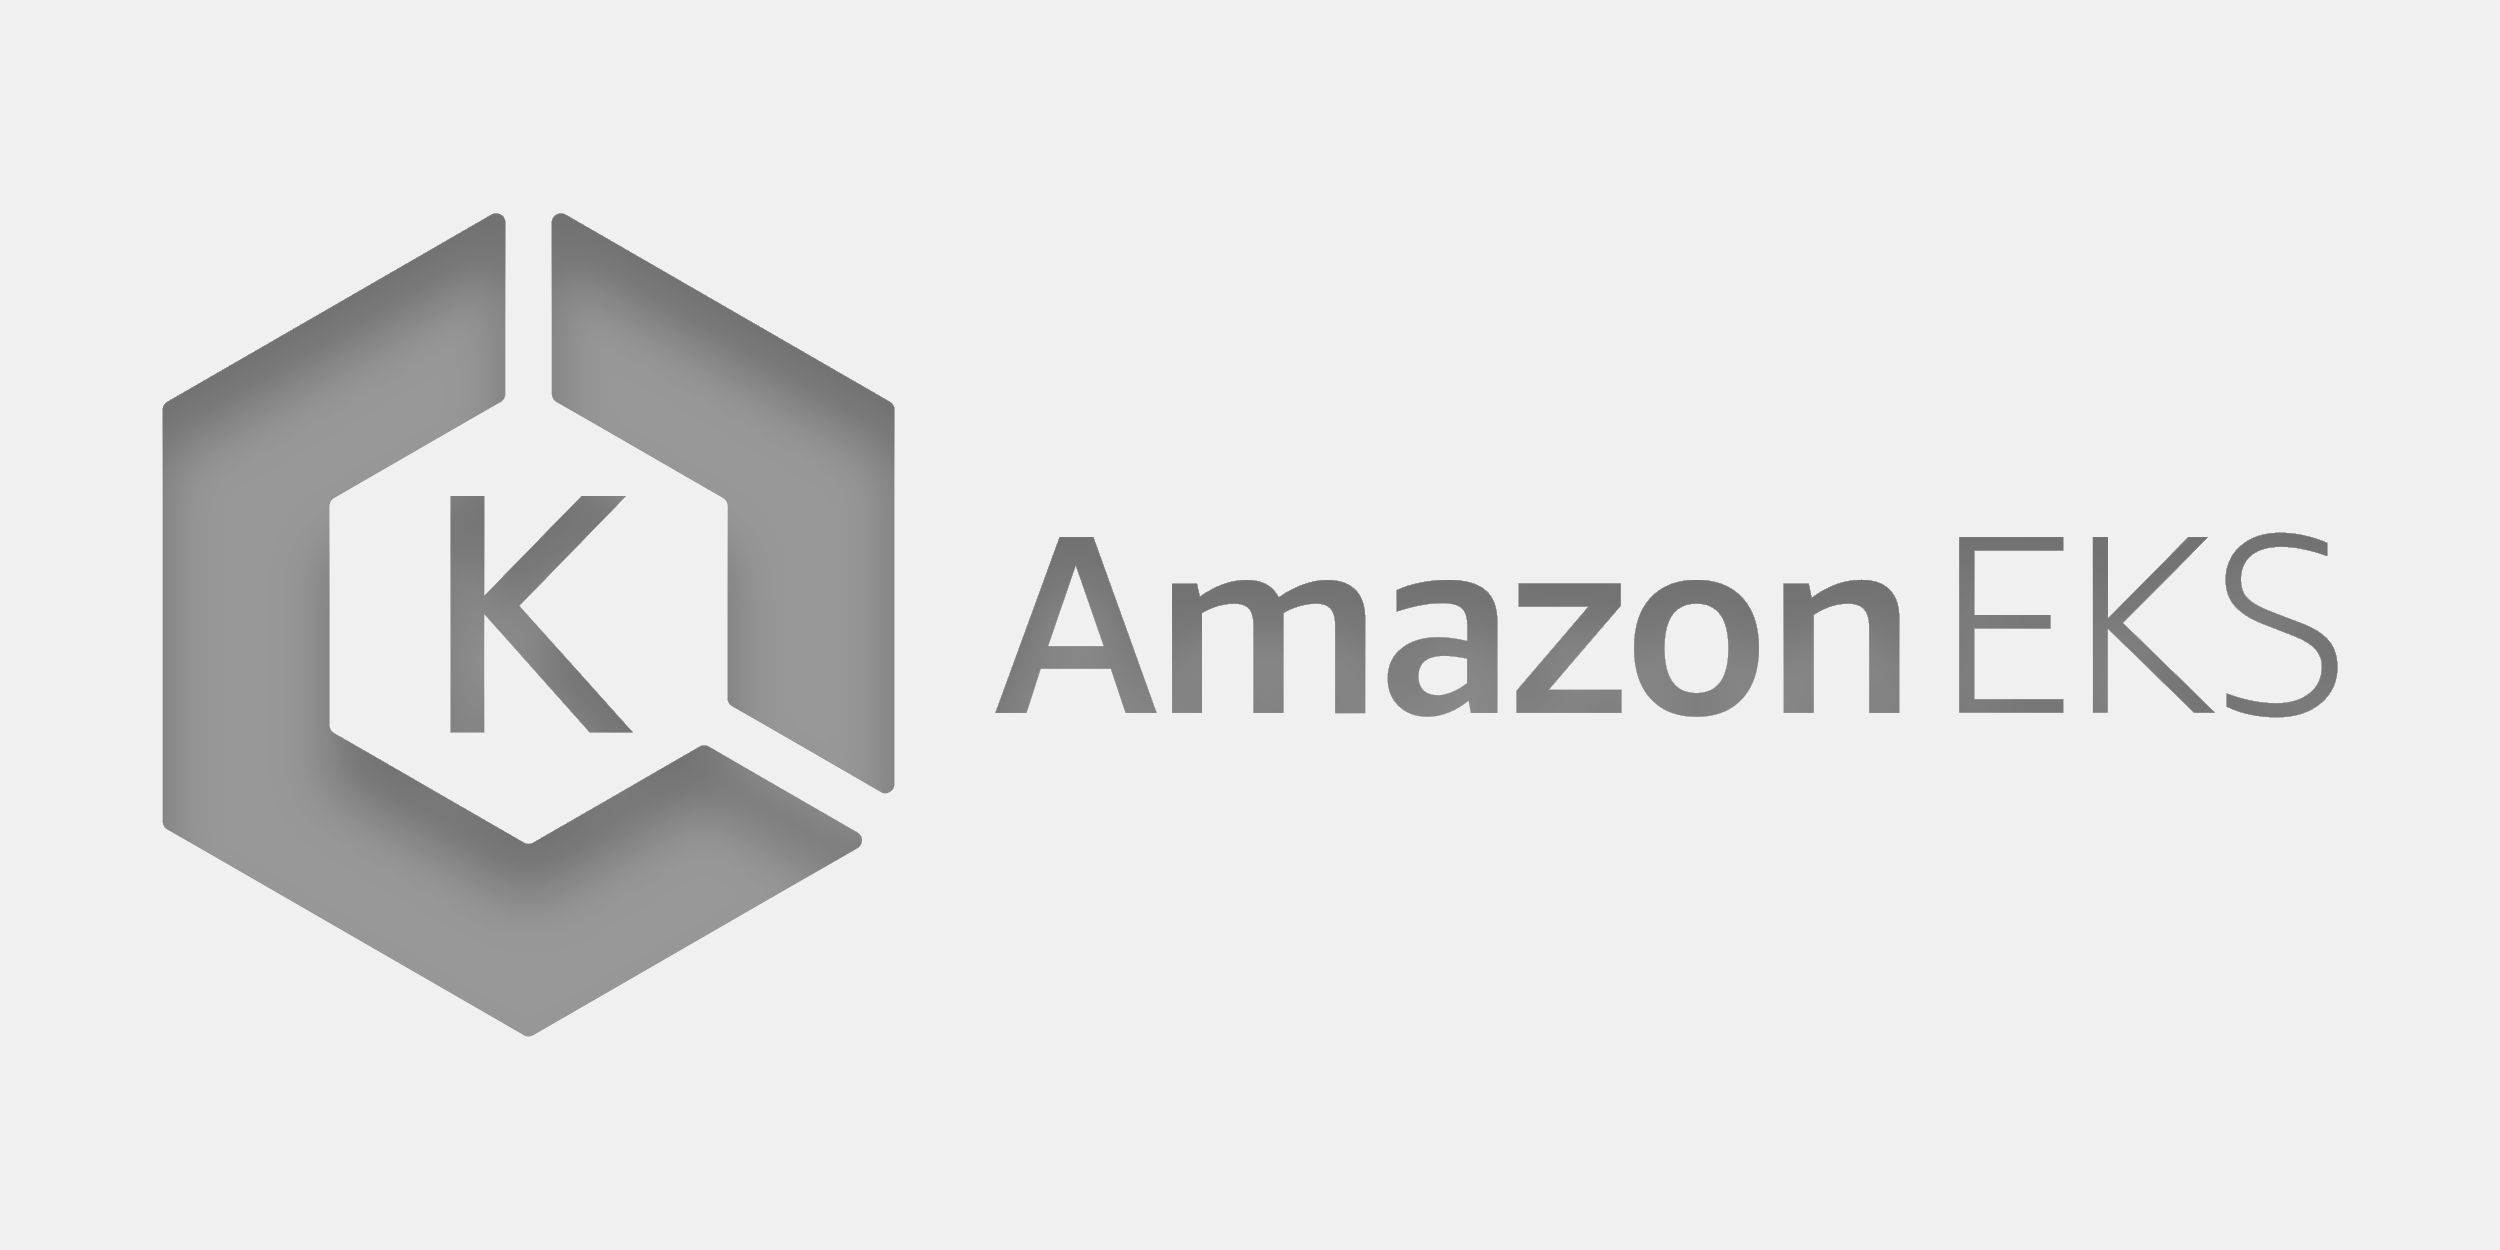
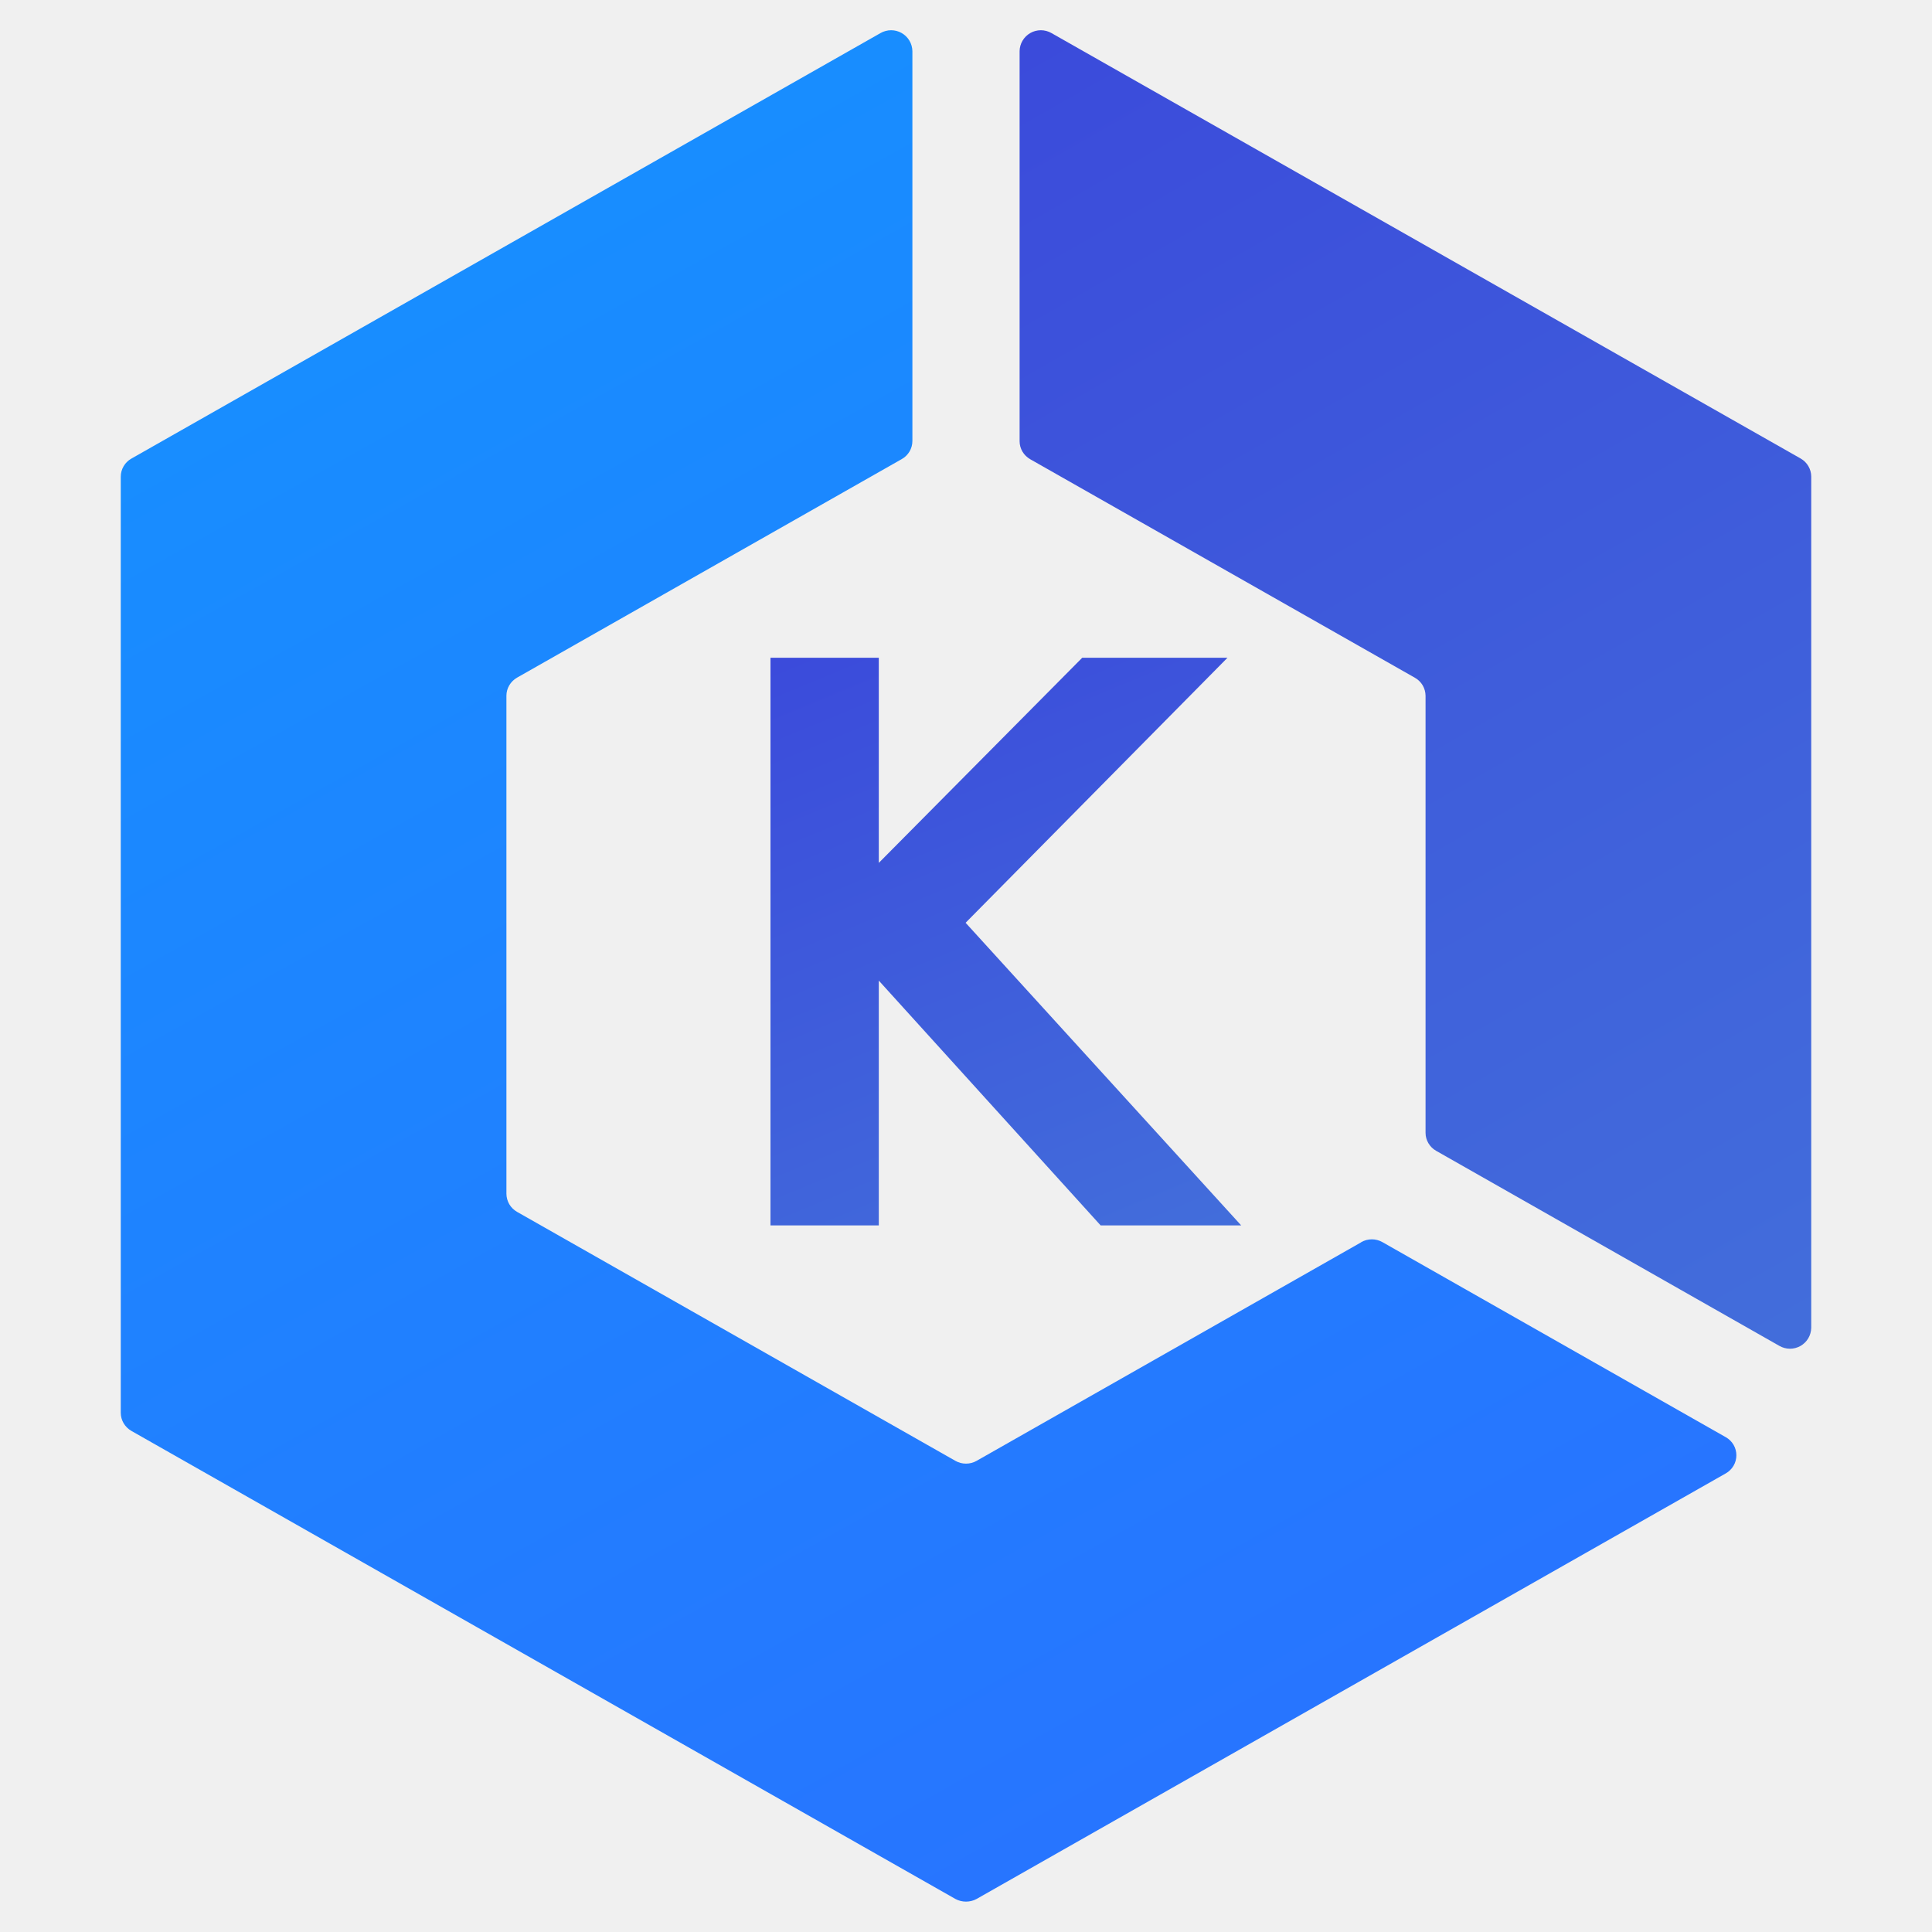
- <svg xmlns="http://www.w3.org/2000/svg" width="180" height="90" viewBox="0 0 180 90" fill="none">
-   <g filter="url(#filter0_i_1622_3329)">
-     <path d="M75.456 46.526H79.474L77.456 40.681L75.456 46.526ZM81.044 51.33L79.983 48.151H74.925L73.902 51.33H71.672L76.302 38.671H78.713L83.273 51.33H81.044ZM96.134 51.33V45.029C96.134 44.468 96.024 44.067 95.805 43.824C95.587 43.58 95.225 43.459 94.728 43.459C94.35 43.459 93.948 43.522 93.522 43.649C93.131 43.762 92.757 43.925 92.408 44.134V51.33H90.252V45.029C90.252 44.468 90.143 44.067 89.924 43.824C89.705 43.58 89.343 43.459 88.846 43.459C88.459 43.464 88.076 43.522 87.705 43.633C87.297 43.747 86.907 43.916 86.544 44.135V51.332H84.389V42.036H86.18L86.379 42.968C86.987 42.553 87.562 42.25 88.103 42.056C88.627 41.864 89.18 41.766 89.738 41.764C90.871 41.764 91.65 42.184 92.059 43.024C93.278 42.184 94.447 41.764 95.567 41.764C96.429 41.764 97.1 41.996 97.576 42.467C98.052 42.938 98.289 43.615 98.289 44.507V51.339H96.134M103.443 50.068C103.788 50.068 104.15 49.994 104.529 49.84C104.929 49.676 105.302 49.453 105.634 49.176V47.422C105.003 47.289 104.446 47.223 103.975 47.223C102.74 47.223 102.123 47.715 102.123 48.702C102.123 49.128 102.239 49.46 102.48 49.697C102.72 49.934 103.043 50.053 103.475 50.053L103.443 50.068ZM105.907 51.328L105.741 50.433C105.321 50.796 104.843 51.086 104.327 51.292C103.808 51.499 103.294 51.602 102.785 51.602C101.932 51.602 101.243 51.347 100.712 50.834C100.181 50.322 99.916 49.674 99.916 48.844C99.916 47.944 100.241 47.226 100.911 46.689C101.581 46.152 102.437 45.885 103.531 45.885C104.194 45.885 104.882 45.976 105.65 46.158V45.08C105.65 44.459 105.518 44.028 105.249 43.784C104.98 43.54 104.513 43.419 103.843 43.419C102.893 43.419 101.803 43.618 100.573 44.021V42.505C101.03 42.273 101.593 42.091 102.256 41.958C102.914 41.826 103.583 41.759 104.254 41.759C105.469 41.759 106.365 42.003 106.94 42.489C107.516 42.974 107.806 43.737 107.806 44.772V51.33H105.924M109.19 51.33V49.738L114.381 43.674H109.363V42.016H116.687V43.605L111.5 49.669H116.744V51.327H109.197M122.144 49.904C123.678 49.904 124.446 48.826 124.446 46.671C124.446 44.528 123.678 43.457 122.144 43.457C120.611 43.457 119.843 44.528 119.843 46.671C119.843 48.826 120.611 49.904 122.144 49.904ZM122.144 51.604C120.732 51.604 119.629 51.169 118.838 50.297C118.047 49.425 117.654 48.221 117.654 46.671C117.654 45.12 118.049 43.918 118.841 43.056C119.634 42.194 120.735 41.759 122.148 41.759C123.56 41.759 124.662 42.19 125.454 43.056C126.247 43.921 126.641 45.129 126.641 46.671C126.641 48.213 126.243 49.427 125.454 50.297C124.665 51.168 123.56 51.604 122.148 51.604M134.584 51.33V45.175C134.584 44.578 134.463 44.144 134.219 43.868C133.976 43.593 133.586 43.457 133.05 43.457C132.246 43.457 131.425 43.722 130.585 44.26V51.328H128.429V42.031H130.22L130.439 43.054C131.599 42.192 132.76 41.757 134.02 41.757C134.909 41.757 135.586 41.989 136.048 42.46C136.511 42.931 136.745 43.608 136.745 44.5V51.332H134.589M141.068 51.33V38.67H148.54V39.638H142.146V44.281H147.626V45.249H142.146V50.345H148.54V51.314H141.068M150.695 51.314V38.67H151.773V44.533L157.582 38.67H158.971L152.833 44.843L159.466 51.31H157.985L151.757 45.246V51.31H150.679M162.973 44.938C162.036 44.573 161.348 44.137 160.908 43.633C160.469 43.129 160.25 42.505 160.25 41.759C160.25 40.764 160.611 39.93 161.336 39.302C162.061 38.673 163.014 38.361 164.195 38.361C164.763 38.365 165.33 38.43 165.885 38.554C166.475 38.681 167.032 38.862 167.556 39.093V40.025C166.312 39.587 165.211 39.366 164.25 39.366C163.311 39.366 162.591 39.57 162.094 39.98C161.596 40.389 161.344 40.97 161.344 41.724C161.344 42.15 161.421 42.495 161.573 42.756C161.726 43.016 161.975 43.253 162.323 43.469C162.671 43.684 163.165 43.911 163.812 44.154L165.768 44.903C166.647 45.243 167.284 45.661 167.687 46.153C168.09 46.646 168.289 47.264 168.289 48.007C168.305 48.508 168.205 49.005 167.998 49.462C167.79 49.917 167.481 50.32 167.093 50.637C166.297 51.307 165.244 51.642 163.943 51.642C162.591 51.642 161.386 51.387 160.328 50.876V49.944C161.605 50.408 162.782 50.64 163.853 50.64C164.848 50.64 165.671 50.403 166.274 49.927C166.878 49.451 167.178 48.806 167.178 47.991C167.187 47.516 167.01 47.057 166.684 46.712C166.355 46.359 165.825 46.042 165.095 45.762L162.976 44.94" fill="black" fill-opacity="0.37" />
-     <mask id="mask0_1622_3329" style="mask-type:luminance" maskUnits="userSpaceOnUse" x="32" y="35" width="14" height="18">
-       <path d="M32.434 35.709H34.868V42.888L41.877 35.709H45.09L37.399 43.618L45.576 52.746H42.462L34.868 44.227V52.746H32.434L32.434 35.709Z" fill="white" />
-     </mask>
-     <g mask="url(#mask0_1622_3329)">
-       <path d="M32.434 35.709H34.868V42.888L41.877 35.709H45.09L37.399 43.618L45.576 52.746H42.462L34.868 44.227V52.746H32.434V35.708" fill="black" fill-opacity="0.37" />
-     </g>
-     <mask id="mask1_1622_3329" style="mask-type:luminance" maskUnits="userSpaceOnUse" x="39" y="15" width="26" height="43">
-       <path d="M40.061 28.947L52.048 35.868C52.149 35.926 52.232 36.01 52.29 36.11C52.348 36.211 52.379 36.325 52.379 36.441V50.283C52.379 50.519 52.506 50.737 52.71 50.855L63.407 57.032C63.848 57.287 64.399 56.967 64.399 56.459V29.5C64.399 29.264 64.273 29.046 64.07 28.927L40.723 15.448C40.282 15.194 39.73 15.513 39.73 16.022V28.375C39.73 28.611 39.857 28.829 40.062 28.947H40.061Z" fill="white" />
-     </mask>
-     <g mask="url(#mask1_1622_3329)">
-       <path d="M40.061 28.947L52.048 35.868C52.149 35.926 52.232 36.01 52.29 36.11C52.348 36.211 52.379 36.325 52.379 36.441V50.283C52.379 50.519 52.506 50.737 52.71 50.855L63.407 57.032C63.848 57.287 64.399 56.967 64.399 56.459V29.5C64.399 29.264 64.273 29.046 64.07 28.927L40.723 15.448C40.282 15.194 39.73 15.513 39.73 16.022V28.375C39.73 28.611 39.857 28.829 40.062 28.947" fill="black" fill-opacity="0.37" />
-     </g>
-     <mask id="mask2_1622_3329" style="mask-type:luminance" maskUnits="userSpaceOnUse" x="11" y="15" width="52" height="60">
-       <path d="M50.374 53.752L38.387 60.673C38.182 60.791 37.93 60.791 37.725 60.673L24.065 52.786C23.965 52.728 23.881 52.645 23.823 52.544C23.765 52.443 23.734 52.329 23.734 52.213V36.439C23.734 36.323 23.765 36.209 23.823 36.109C23.881 36.008 23.965 35.925 24.065 35.867L36.053 28.946C36.153 28.888 36.237 28.805 36.295 28.704C36.353 28.604 36.384 28.49 36.384 28.374V16.021C36.384 15.512 35.832 15.194 35.391 15.447L12.044 28.927C11.84 29.046 11.715 29.264 11.715 29.5V59.154C11.715 59.39 11.841 59.608 12.044 59.727L37.725 74.553C37.93 74.672 38.182 74.672 38.387 74.553L61.733 61.074C62.174 60.82 62.174 60.183 61.733 59.929L51.036 53.752C50.83 53.634 50.578 53.634 50.374 53.752Z" fill="white" />
-     </mask>
-     <g mask="url(#mask2_1622_3329)">
-       <path d="M50.374 53.752L38.387 60.673C38.182 60.791 37.93 60.791 37.725 60.673L24.065 52.786C23.965 52.728 23.881 52.645 23.823 52.544C23.765 52.443 23.734 52.329 23.734 52.213V36.439C23.734 36.323 23.765 36.209 23.823 36.109C23.881 36.008 23.965 35.925 24.065 35.867L36.053 28.946C36.153 28.888 36.237 28.805 36.295 28.704C36.353 28.604 36.384 28.49 36.384 28.374V16.021C36.384 15.512 35.832 15.194 35.391 15.447L12.044 28.927C11.84 29.046 11.715 29.264 11.715 29.5V59.154C11.715 59.39 11.841 59.608 12.044 59.727L37.725 74.553C37.93 74.672 38.182 74.672 38.387 74.553L61.733 61.074C62.174 60.82 62.174 60.183 61.733 59.929L51.036 53.752C50.83 53.634 50.578 53.634 50.374 53.752Z" fill="black" fill-opacity="0.37" />
-     </g>
-   </g>
+ <svg xmlns="http://www.w3.org/2000/svg" width="59" height="59" viewBox="0 0 59 59" fill="none">
+   <path fill-rule="evenodd" clip-rule="evenodd" d="M23.529 37.421H26.837V29.946L33.611 37.421H37.903L29.488 28.18L37.486 20.086H33.05L26.837 26.351V20.086H23.529V37.421Z" fill="url(#paint0_linear_3681_541)" />
+   <path d="M31.461 14.024L43.21 20.698C43.307 20.753 43.389 20.833 43.446 20.929C43.502 21.026 43.533 21.135 43.534 21.247V34.596C43.534 34.817 43.656 35.031 43.859 35.145L54.339 41.101C54.437 41.157 54.548 41.187 54.661 41.188C54.774 41.188 54.885 41.159 54.984 41.103C55.082 41.047 55.164 40.967 55.222 40.869C55.279 40.772 55.31 40.661 55.312 40.548V14.555C55.312 14.442 55.281 14.331 55.224 14.234C55.167 14.137 55.086 14.057 54.987 14.001L32.11 1.01C32.012 0.954 31.901 0.924 31.788 0.923C31.675 0.923 31.563 0.952 31.465 1.008C31.367 1.064 31.285 1.145 31.227 1.242C31.169 1.339 31.138 1.45 31.137 1.563V13.474C31.137 13.703 31.262 13.909 31.461 14.024Z" fill="url(#paint1_linear_3681_541)" />
+   <path d="M41.569 37.937L29.825 44.611C29.726 44.668 29.614 44.697 29.5 44.697C29.386 44.697 29.274 44.668 29.175 44.611L15.79 37.008C15.692 36.952 15.61 36.872 15.553 36.775C15.496 36.678 15.466 36.567 15.465 36.455V21.247C15.465 21.019 15.591 20.808 15.79 20.694L27.538 14.02C27.637 13.965 27.718 13.884 27.776 13.787C27.833 13.69 27.863 13.579 27.863 13.467V1.563C27.861 1.45 27.83 1.339 27.773 1.242C27.715 1.145 27.633 1.064 27.534 1.008C27.436 0.952 27.325 0.923 27.212 0.923C27.098 0.924 26.987 0.954 26.889 1.01L4.012 14.005C3.914 14.06 3.832 14.141 3.775 14.238C3.718 14.335 3.688 14.446 3.688 14.558V43.144C3.688 43.369 3.809 43.579 4.012 43.697L29.175 57.99C29.375 58.1 29.625 58.1 29.825 57.99L52.702 44.995C52.8 44.94 52.882 44.859 52.939 44.762C52.996 44.665 53.026 44.554 53.026 44.442C53.026 44.329 52.996 44.218 52.939 44.121C52.882 44.024 52.8 43.944 52.702 43.889L42.218 37.933C42.119 37.877 42.008 37.847 41.894 37.847C41.78 37.847 41.668 37.877 41.569 37.933V37.937Z" fill="url(#paint2_linear_3681_541)" />
  <defs>
-     <filter id="filter0_i_1622_3329" x="0" y="0" width="180" height="94" filterUnits="userSpaceOnUse" color-interpolation-filters="sRGB">
-       <feFlood flood-opacity="0" result="BackgroundImageFix" />
-       <feBlend mode="normal" in="SourceGraphic" in2="BackgroundImageFix" result="shape" />
-       <feColorMatrix in="SourceAlpha" type="matrix" values="0 0 0 0 0 0 0 0 0 0 0 0 0 0 0 0 0 0 127 0" result="hardAlpha" />
-       <feOffset dy="4" />
-       <feGaussianBlur stdDeviation="2" />
-       <feComposite in2="hardAlpha" operator="arithmetic" k2="-1" k3="1" />
-       <feColorMatrix type="matrix" values="0 0 0 0 0 0 0 0 0 0 0 0 0 0 0 0 0 0 0.25 0" />
-       <feBlend mode="normal" in2="shape" result="effect1_innerShadow_1622_3329" />
-     </filter>
+     <linearGradient id="paint0_linear_3681_541" x1="39.422" y1="36.429" x2="31.421" y2="17.088" gradientUnits="userSpaceOnUse">
+       <stop stop-color="#426DDB" />
+       <stop offset="1" stop-color="#3B4BDB" />
+     </linearGradient>
+     <linearGradient id="paint1_linear_3681_541" x1="57.867" y1="38.881" x2="35.2" y2="-0.785" gradientUnits="userSpaceOnUse">
+       <stop stop-color="#426DDB" />
+       <stop offset="1" stop-color="#3B4BDB" />
+     </linearGradient>
+     <linearGradient id="paint2_linear_3681_541" x1="34.784" y1="54.958" x2="10.074" y2="10.62" gradientUnits="userSpaceOnUse">
+       <stop stop-color="#2775FF" />
+       <stop offset="1" stop-color="#188DFF" />
+     </linearGradient>
  </defs>
</svg>
